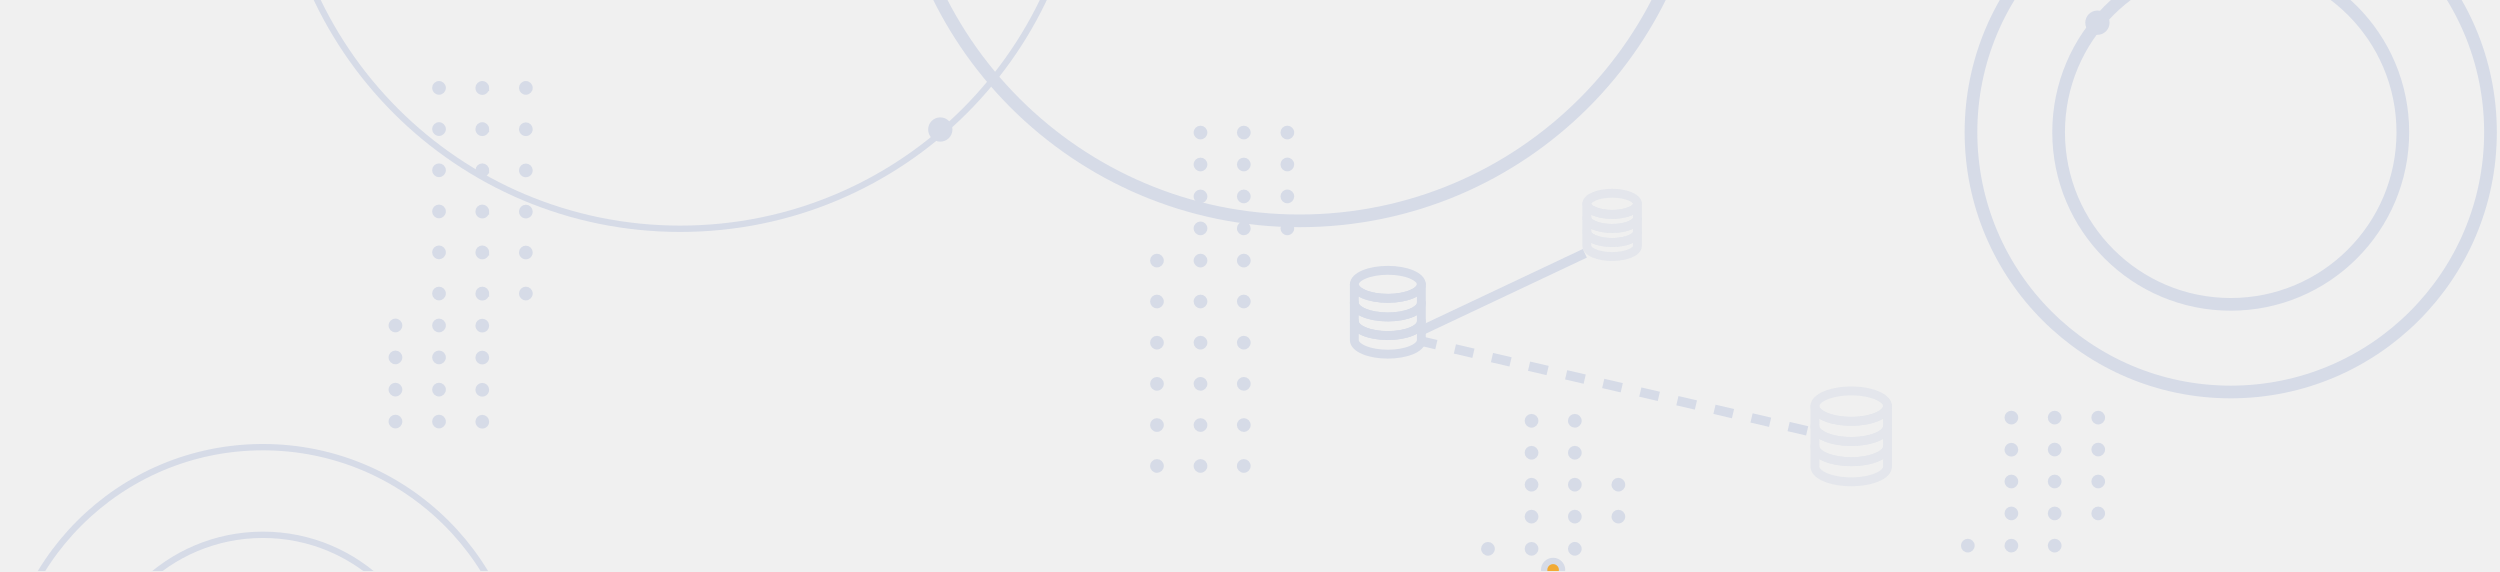
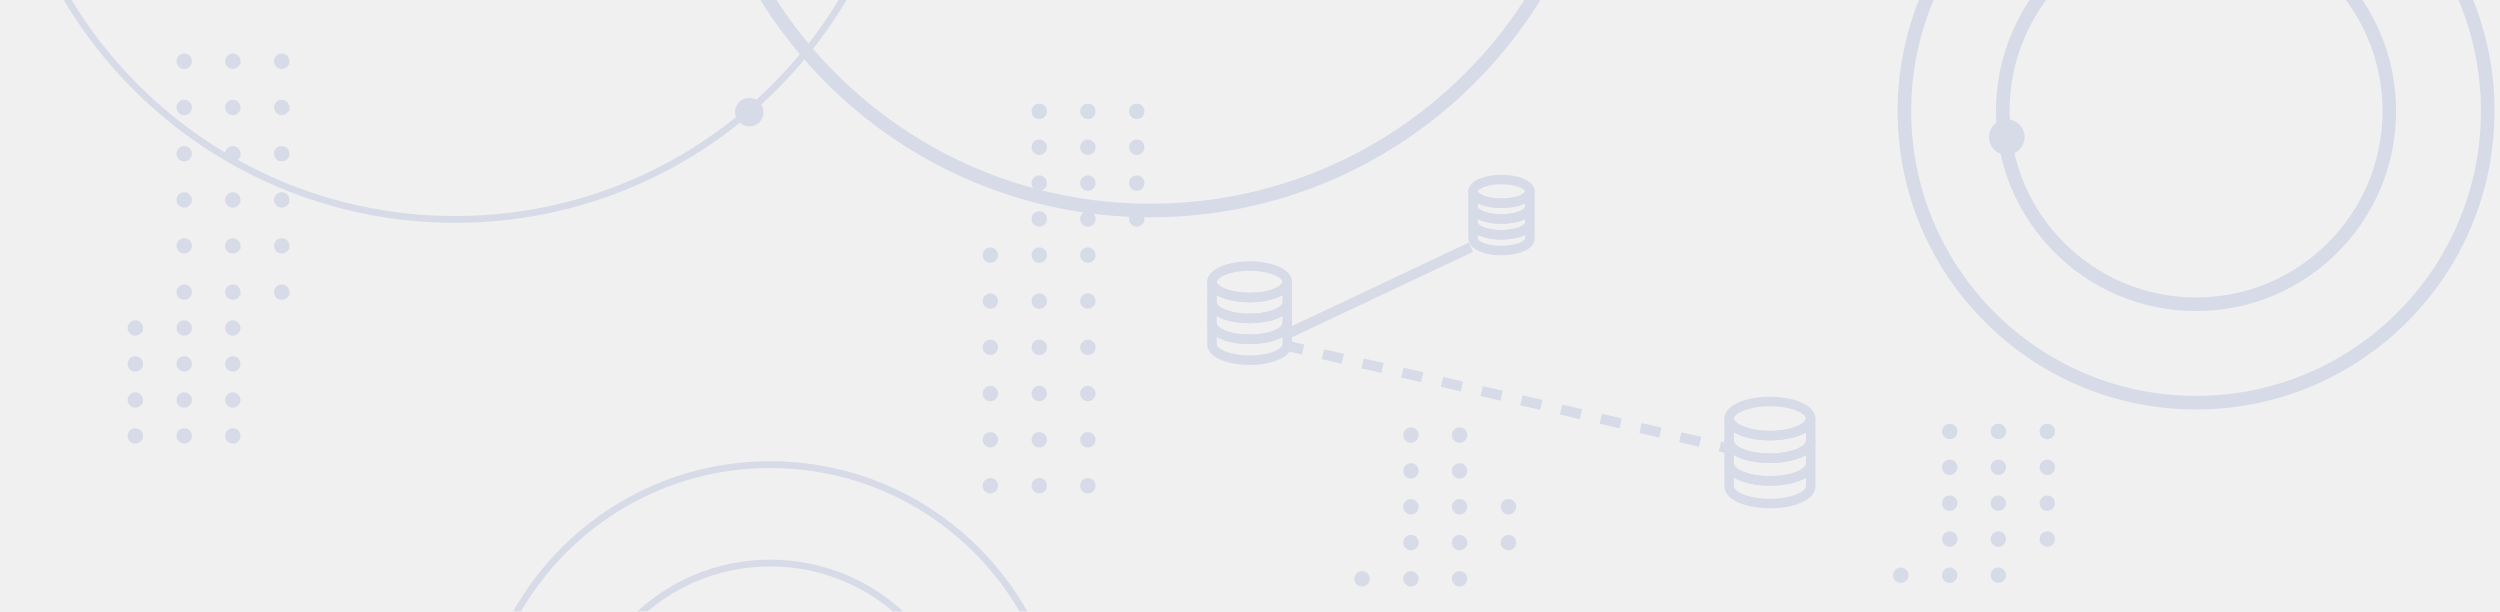
- <svg xmlns="http://www.w3.org/2000/svg" width="394" height="90" fill="none" viewBox="0 0 394 90">
-   <mask id="a" width="909" height="90" x="-90" y="0" maskUnits="userSpaceOnUse">
-     <path fill="#fff" d="M-89.5 0h908v90h-908z" />
+ <svg xmlns="http://www.w3.org/2000/svg" width="368" height="90" fill="none" viewBox="0 0 368 90">
+   <mask id="prefix__a" width="898" height="90" x="-107" y="0" maskUnits="userSpaceOnUse">
+     <path fill="#fff" d="M-106.808 0H790.192V90H-106.808z" />
  </mask>
-   <g stroke="#D6DBE7" mask="url(#a)">
-     <path stroke-width="1.5" d="M223.683 52.239l26.085-12.318" />
-     <path stroke-dasharray="3 3" stroke-width="1.5" d="M223.447 53.636l62.315 14.491" />
-     <path stroke-linecap="round" stroke-linejoin="round" stroke-miterlimit="10" stroke-width="1.4" d="M224.003 44.808v2.926c0 1.224-2.365 2.212-5.276 2.212-2.918 0-5.284-.986-5.284-2.212v-2.926c0 1.218 2.366 2.211 5.284 2.211 2.912 0 5.276-.993 5.276-2.211z" />
-     <path stroke-linecap="round" stroke-linejoin="round" stroke-miterlimit="10" stroke-width="1.4" d="M224.003 47.742v2.926c0 1.225-2.365 2.212-5.276 2.212-2.918 0-5.284-.986-5.284-2.212v-2.926c0 1.219 2.366 2.212 5.284 2.212 2.912 0 5.276-.993 5.276-2.212z" />
-     <path stroke-linecap="round" stroke-linejoin="round" stroke-miterlimit="10" stroke-width="1.4" d="M224.003 50.678v2.926c0 1.224-2.365 2.212-5.276 2.212-2.918 0-5.284-.986-5.284-2.212v-2.926c0 1.218 2.366 2.212 5.284 2.212 2.912 0 5.276-.994 5.276-2.212zM224.002 44.81c0 1.218-2.361 2.208-5.272 2.208-2.916 0-5.284-.989-5.284-2.208 0-1.218 2.368-2.208 5.284-2.208 2.911 0 5.272.99 5.272 2.208z" />
-     <g stroke-linecap="round" stroke-linejoin="round" stroke-miterlimit="10" stroke-width="1.4" opacity=".47">
-       <path d="M258.058 32.12v2.209c0 .924-1.785 1.669-3.982 1.669-2.203 0-3.988-.744-3.988-1.67V32.12c0 .92 1.785 1.67 3.988 1.67 2.198 0 3.982-.75 3.982-1.67z" />
-       <path d="M258.058 34.335v2.208c0 .924-1.785 1.67-3.982 1.67-2.203 0-3.988-.745-3.988-1.67v-2.208c0 .92 1.785 1.669 3.988 1.669 2.198 0 3.982-.75 3.982-1.67z" />
-       <path d="M258.058 36.55v2.21c0 .923-1.785 1.668-3.982 1.668-2.203 0-3.988-.744-3.988-1.669V36.55c0 .92 1.785 1.67 3.988 1.67 2.198 0 3.982-.75 3.982-1.67zM258.057 32.122c0 .92-1.782 1.666-3.979 1.666-2.201 0-3.989-.746-3.989-1.666 0-.92 1.788-1.667 3.989-1.667 2.197 0 3.979.747 3.979 1.667z" />
-     </g>
-     <g stroke-linecap="round" stroke-linejoin="round" stroke-miterlimit="10" stroke-width="1.4" opacity=".47">
-       <path d="M297.474 64.003v3.171c0 1.327-2.564 2.397-5.719 2.397-3.162 0-5.726-1.069-5.726-2.397v-3.171c0 1.32 2.564 2.397 5.726 2.397 3.156 0 5.719-1.077 5.719-2.397z" />
-       <path d="M297.474 67.184v3.171c0 1.327-2.564 2.397-5.719 2.397-3.162 0-5.726-1.069-5.726-2.397v-3.171c0 1.32 2.564 2.397 5.726 2.397 3.156 0 5.719-1.077 5.719-2.397z" />
-       <path d="M297.474 70.365v3.171c0 1.327-2.564 2.397-5.719 2.397-3.162 0-5.726-1.069-5.726-2.397v-3.171c0 1.32 2.564 2.397 5.726 2.397 3.156 0 5.719-1.077 5.719-2.397zM297.473 64.005c0 1.32-2.559 2.393-5.714 2.393-3.161 0-5.727-1.07-5.727-2.393 0-1.32 2.566-2.393 5.727-2.393 3.155 0 5.714 1.073 5.714 2.393z" />
-     </g>
-     <path stroke-miterlimit="10" d="M41.437 152.347c22.609 0 40.937-18.328 40.937-40.937 0-22.609-18.328-40.937-40.937-40.937C18.828 70.473.5 88.801.5 111.41c0 22.609 18.328 40.937 40.937 40.937z" />
-     <path stroke-miterlimit="10" d="M41.437 138.535c14.98 0 27.125-12.144 27.125-27.125 0-14.98-12.145-27.125-27.125-27.125S14.312 96.429 14.312 111.41s12.144 27.125 27.125 27.125zM107.211 36.055c35.016 0 63.402-28.387 63.402-63.403S142.227-90.75 107.211-90.75c-35.017 0-63.403 28.386-63.403 63.402 0 35.016 28.386 63.403 63.403 63.403z" />
-     <path fill="#D6DBE7" d="M149.603 20.412a1.414 1.414 0 1 1-2.828 0 1.414 1.414 0 0 1 2.828 0zM62.904 51.295a.582.582 0 1 1-1.164 0 .582.582 0 0 1 1.164 0zM69.768 51.294a.582.582 0 1 1-1.164 0 .582.582 0 0 1 1.164 0zM76.59 51.294a.582.582 0 1 1-1.163 0 .582.582 0 0 1 1.163 0zM62.904 56.328a.582.582 0 1 1-1.164 0 .582.582 0 0 1 1.164 0zM69.768 56.328a.582.582 0 1 1-1.164 0 .582.582 0 0 1 1.164 0zM76.59 56.328a.582.582 0 1 1-1.163 0 .582.582 0 0 1 1.163 0zM62.904 61.404a.582.582 0 1 1-1.164 0 .582.582 0 0 1 1.164 0zM69.768 61.403a.582.582 0 1 1-1.164 0 .582.582 0 0 1 1.164 0zM76.59 61.403a.582.582 0 1 1-1.163 0 .582.582 0 0 1 1.163 0zM62.904 66.438a.582.582 0 1 1-1.164 0 .582.582 0 0 1 1.164 0zM69.768 66.438a.582.582 0 1 1-1.164 0 .582.582 0 0 1 1.164 0zM76.59 66.438a.582.582 0 1 1-1.163 0 .582.582 0 0 1 1.163 0zM69.768 46.26a.582.582 0 1 1-1.164 0 .582.582 0 0 1 1.164 0zM76.59 46.26a.582.582 0 1 1-1.163 0 .582.582 0 0 1 1.164 0zM83.455 46.26a.582.582 0 1 1-1.164 0 .582.582 0 0 1 1.164 0zM69.768 39.77a.582.582 0 1 1-1.164 0 .582.582 0 0 1 1.164 0zM76.59 39.77a.582.582 0 1 1-1.163 0 .582.582 0 0 1 1.164 0zM83.455 39.77a.582.582 0 1 1-1.163 0 .582.582 0 0 1 1.163 0zM69.768 33.322a.582.582 0 1 1-1.164 0 .582.582 0 0 1 1.164 0zM76.59 33.321a.582.582 0 1 1-1.163 0 .582.582 0 0 1 1.164 0zM83.455 33.321a.582.582 0 1 1-1.163 0 .582.582 0 0 1 1.163 0zM69.768 26.832a.582.582 0 1 1-1.164 0 .582.582 0 0 1 1.164 0zM76.59 26.832a.582.582 0 1 1-1.163 0 .582.582 0 0 1 1.164 0zM83.455 26.832a.582.582 0 1 1-1.163 0 .582.582 0 0 1 1.163 0zM69.768 20.342a.582.582 0 1 1-1.164 0 .582.582 0 0 1 1.164 0zM76.59 20.342a.582.582 0 1 1-1.163 0 .582.582 0 0 1 1.164 0zM83.455 20.342a.582.582 0 1 1-1.163 0 .582.582 0 0 1 1.163 0zM69.768 13.852a.582.582 0 1 1-1.164 0 .582.582 0 0 1 1.164 0zM76.59 13.852a.582.582 0 1 1-1.163 0 .582.582 0 0 1 1.164 0zM83.455 13.852a.582.582 0 1 1-1.164 0 .582.582 0 0 1 1.164 0z" />
-     <path stroke-miterlimit="10" stroke-width="2" d="M204.802 34.805c35.016 0 63.403-28.386 63.403-63.403 0-35.016-28.387-63.402-63.403-63.402S141.4-63.614 141.4-28.598c0 35.017 28.386 63.403 63.402 63.403zM351.563 61.778c22.609 0 40.937-18.328 40.937-40.937 0-22.609-18.328-40.937-40.937-40.937-22.609 0-40.937 18.328-40.937 40.937 0 22.61 18.328 40.937 40.937 40.937z" />
-     <path stroke-miterlimit="10" stroke-width="2" d="M351.562 47.966c14.981 0 27.125-12.144 27.125-27.125 0-14.98-12.144-27.125-27.125-27.125-14.98 0-27.124 12.145-27.124 27.125s12.144 27.125 27.124 27.125z" />
-     <path fill="#F1AA35" d="M246.182 89.818a1.414 1.414 0 1 1-2.828 0 1.414 1.414 0 0 1 2.828 0z" />
-     <path fill="#D6DBE7" d="M331.968 3.576a1.414 1.414 0 1 1-2.828 0 1.414 1.414 0 0 1 2.828 0zM331.26 80.915a.581.581 0 1 1-1.162.001.581.581 0 0 1 1.162 0zM324.395 80.915a.581.581 0 1 1-1.162.001.581.581 0 0 1 1.162 0zM317.573 80.915a.581.581 0 1 1-1.163 0 .581.581 0 0 1 1.163 0zM331.26 75.881a.581.581 0 1 1-1.162.001.581.581 0 0 1 1.162 0zM324.395 75.881a.581.581 0 1 1-1.162.001.581.581 0 0 1 1.162 0zM317.573 75.882a.581.581 0 1 1-1.163 0 .581.581 0 0 1 1.163 0zM331.26 70.847a.581.581 0 1 1-1.162.001.581.581 0 0 1 1.162 0zM324.395 70.847a.581.581 0 1 1-1.162.001.581.581 0 0 1 1.162 0zM317.573 70.848a.582.582 0 1 1-1.163 0 .582.582 0 0 1 1.163 0zM331.26 65.814a.581.581 0 1 1-1.162 0 .581.581 0 0 1 1.162 0zM324.395 65.814a.581.581 0 1 1-1.162 0 .581.581 0 0 1 1.162 0zM317.573 65.814a.581.581 0 1 1-1.163 0 .581.581 0 0 1 1.163 0zM324.396 85.99a.582.582 0 1 1-1.164 0 .582.582 0 0 1 1.164 0zM317.573 85.99a.581.581 0 1 1-1.163.001.581.581 0 0 1 1.163 0zM310.708 85.991a.581.581 0 1 1-1.162.001.581.581 0 0 1 1.162 0zM255.637 81.418a.581.581 0 1 1-1.162.001.581.581 0 0 1 1.162 0zM248.773 81.418a.582.582 0 1 1-1.164 0 .582.582 0 0 1 1.164 0zM241.95 81.419a.581.581 0 1 1-1.163 0 .581.581 0 0 1 1.163 0zM255.637 76.384a.581.581 0 1 1-1.162.001.581.581 0 0 1 1.162 0zM248.773 76.384a.582.582 0 1 1-1.164 0 .582.582 0 0 1 1.164 0zM241.95 76.385a.581.581 0 1 1-1.163 0 .581.581 0 0 1 1.163 0zM248.773 71.35a.582.582 0 1 1-1.164 0 .582.582 0 0 1 1.164 0zM241.95 71.351a.581.581 0 1 1-1.163 0 .581.581 0 0 1 1.163 0zM248.773 66.317a.582.582 0 1 1-1.164-.001.582.582 0 0 1 1.164 0zM241.95 66.317a.581.581 0 1 1-1.163 0 .581.581 0 0 1 1.163 0zM248.773 86.494a.582.582 0 1 1-1.164 0 .582.582 0 0 1 1.164 0zM241.95 86.494a.581.581 0 1 1-1.162 0 .581.581 0 0 1 1.162 0zM235.085 86.494a.581.581 0 1 1-1.162.001.581.581 0 0 1 1.162 0zM203.467 35.99a.582.582 0 1 1-1.164 0 .582.582 0 0 1 1.164 0zM196.602 35.99a.581.581 0 1 1-1.162.002.581.581 0 0 1 1.162-.001zM189.78 35.991a.582.582 0 1 1-1.164 0 .582.582 0 0 1 1.164 0zM203.467 30.957a.582.582 0 1 1-1.164-.001.582.582 0 0 1 1.164 0zM196.602 30.957a.581.581 0 1 1-1.162 0 .581.581 0 0 1 1.162 0zM189.78 30.957a.582.582 0 1 1-1.164 0 .582.582 0 0 1 1.164 0zM203.467 25.923a.582.582 0 1 1-1.164-.001.582.582 0 0 1 1.164 0zM196.602 25.923a.581.581 0 1 1-1.162 0 .581.581 0 0 1 1.162 0zM189.78 25.923a.582.582 0 1 1-1.164 0 .582.582 0 0 1 1.164 0zM203.467 20.889a.582.582 0 1 1-1.164 0 .582.582 0 0 1 1.164 0zM196.602 20.889a.581.581 0 1 1-1.162 0 .581.581 0 0 1 1.162 0zM189.78 20.889a.582.582 0 1 1-1.164 0 .582.582 0 0 1 1.164 0zM196.603 41.066a.582.582 0 1 1-1.164 0 .582.582 0 0 1 1.164 0zM189.78 41.066a.582.582 0 1 1-1.164 0 .582.582 0 0 1 1.164 0zM182.915 41.067a.581.581 0 1 1-1.162 0 .581.581 0 0 1 1.162 0zM196.603 47.515a.582.582 0 1 1-1.164-.001.582.582 0 0 1 1.164 0zM189.78 47.515a.582.582 0 1 1-1.164-.001.582.582 0 0 1 1.164 0zM182.915 47.515a.581.581 0 1 1-1.162 0 .581.581 0 0 1 1.162 0zM196.603 54.005a.582.582 0 1 1-1.164-.001.582.582 0 0 1 1.164 0zM189.78 54.005a.582.582 0 1 1-1.164-.001.582.582 0 0 1 1.164 0zM182.915 54.005a.581.581 0 1 1-1.162 0 .581.581 0 0 1 1.162 0zM196.603 60.495a.582.582 0 1 1-1.164-.001.582.582 0 0 1 1.164 0zM189.78 60.495a.582.582 0 1 1-1.164-.001.582.582 0 0 1 1.164 0zM182.915 60.495a.581.581 0 1 1-1.163 0 .581.581 0 0 1 1.163 0zM196.603 66.985a.582.582 0 1 1-1.164-.001.582.582 0 0 1 1.164 0zM189.78 66.985a.582.582 0 1 1-1.164-.001.582.582 0 0 1 1.164 0zM182.915 66.985a.581.581 0 1 1-1.163 0 .581.581 0 0 1 1.163 0zM196.603 73.433a.582.582 0 1 1-1.164 0 .582.582 0 0 1 1.164 0zM189.78 73.433a.582.582 0 1 1-1.164 0 .582.582 0 0 1 1.164 0zM182.915 73.433a.581.581 0 1 1-1.162.001.581.581 0 0 1 1.162 0z" />
+   <g stroke="#D6DBE7" mask="url(#prefix__a)">
+     <path stroke-width="1.5" d="M189.159 49.304L216.516 36.386" />
+     <path stroke-dasharray="3 3" stroke-width="1.5" d="M188.889 50.772L254.241 65.97" />
+     <path stroke-linecap="round" stroke-linejoin="round" stroke-miterlimit="10" stroke-width="1.4" d="M189.48 41.477v3.07c0 1.283-2.481 2.319-5.533 2.319-3.061 0-5.541-1.035-5.541-2.32v-3.069c0 1.278 2.48 2.32 5.541 2.32 3.053 0 5.533-1.042 5.533-2.32z" />
+     <path stroke-linecap="round" stroke-linejoin="round" stroke-miterlimit="10" stroke-width="1.4" d="M189.48 44.555v3.069c0 1.284-2.481 2.32-5.533 2.32-3.061 0-5.541-1.035-5.541-2.32v-3.069c0 1.278 2.48 2.32 5.541 2.32 3.053 0 5.533-1.042 5.533-2.32z" />
+     <path stroke-linecap="round" stroke-linejoin="round" stroke-miterlimit="10" stroke-width="1.4" d="M189.48 47.634v3.069c0 1.283-2.481 2.319-5.533 2.319-3.061 0-5.541-1.034-5.541-2.32v-3.068c0 1.277 2.48 2.319 5.541 2.319 3.053 0 5.533-1.042 5.533-2.32zM189.479 41.48c0 1.278-2.476 2.316-5.529 2.316-3.059 0-5.542-1.037-5.542-2.316 0-1.278 2.483-2.316 5.542-2.316 3.053 0 5.529 1.038 5.529 2.316zM225.196 28.17v2.317c0 .97-1.873 1.75-4.177 1.75-2.31 0-4.182-.78-4.182-1.75v-2.316c0 .964 1.872 1.75 4.182 1.75 2.305 0 4.177-.786 4.177-1.75z" />
+     <path stroke-linecap="round" stroke-linejoin="round" stroke-miterlimit="10" stroke-width="1.4" d="M225.196 30.494v2.317c0 .969-1.873 1.75-4.177 1.75-2.31 0-4.182-.78-4.182-1.75v-2.317c0 .965 1.872 1.75 4.182 1.75 2.305 0 4.177-.785 4.177-1.75z" />
+     <path stroke-linecap="round" stroke-linejoin="round" stroke-miterlimit="10" stroke-width="1.4" d="M225.196 32.818v2.316c0 .969-1.873 1.75-4.177 1.75-2.31 0-4.182-.78-4.182-1.75v-2.316c0 .964 1.872 1.75 4.182 1.75 2.305 0 4.177-.786 4.177-1.75zM225.194 28.173c0 .965-1.868 1.748-4.173 1.748-2.308 0-4.183-.782-4.183-1.748 0-.964 1.875-1.748 4.183-1.748 2.305 0 4.173.784 4.173 1.748zM266.533 61.609v3.326c0 1.391-2.689 2.513-5.998 2.513-3.316 0-6.005-1.12-6.005-2.513v-3.326c0 1.384 2.689 2.513 6.005 2.513 3.31 0 5.998-1.129 5.998-2.513z" />
+     <path stroke-linecap="round" stroke-linejoin="round" stroke-miterlimit="10" stroke-width="1.4" d="M266.533 64.944v3.326c0 1.392-2.689 2.514-5.998 2.514-3.316 0-6.005-1.12-6.005-2.514v-3.326c0 1.385 2.689 2.514 6.005 2.514 3.31 0 5.998-1.129 5.998-2.514z" />
+     <path stroke-linecap="round" stroke-linejoin="round" stroke-miterlimit="10" stroke-width="1.4" d="M266.533 68.28v3.327c0 1.391-2.689 2.513-5.998 2.513-3.316 0-6.005-1.12-6.005-2.513V68.28c0 1.384 2.689 2.513 6.005 2.513 3.31 0 5.998-1.129 5.998-2.513zM266.531 61.611c0 1.385-2.683 2.51-5.992 2.51-3.315 0-6.006-1.124-6.006-2.51 0-1.385 2.691-2.51 6.006-2.51 3.309 0 5.992 1.125 5.992 2.51z" />
+     <path stroke-miterlimit="10" d="M113.376 154.26c23.711 0 42.933-19.222 42.933-42.933s-19.222-42.933-42.933-42.933-42.933 19.222-42.933 42.933 19.222 42.933 42.933 42.933z" />
+     <path stroke-miterlimit="10" d="M113.376 139.774c15.711 0 28.447-12.736 28.447-28.447 0-15.711-12.736-28.448-28.447-28.448-15.711 0-28.448 12.737-28.448 28.448s12.737 28.447 28.448 28.447zM66.993 32.297c36.724 0 66.494-29.77 66.494-66.493s-29.77-66.494-66.493-66.494C30.27-100.69.5-70.92.5-34.196c0 36.723 29.77 66.493 66.493 66.493z" />
+     <path fill="#D6DBE7" d="M111.894 16.51a1.598 1.598 0 11-3.196-.002 1.598 1.598 0 013.196.001zM20.55 48.28a.634.634 0 11-1.268 0 .634.634 0 011.269 0zM27.75 48.28a.634.634 0 11-1.27 0 .634.634 0 011.27 0zM34.905 48.28a.634.634 0 11-1.269 0 .634.634 0 011.269 0zM20.55 53.56a.634.634 0 11-1.268 0 .634.634 0 011.269 0zM27.75 53.56a.634.634 0 11-1.27 0 .634.634 0 011.27 0zM34.905 53.56a.634.634 0 11-1.269 0 .634.634 0 011.269 0zM20.55 58.883a.634.634 0 11-1.268 0 .634.634 0 011.269 0zM27.75 58.882a.634.634 0 11-1.27 0 .634.634 0 011.27 0zM34.905 58.882a.634.634 0 11-1.269 0 .634.634 0 011.269 0zM20.55 64.163a.634.634 0 11-1.268 0 .634.634 0 011.269 0zM27.75 64.162a.634.634 0 11-1.27 0 .634.634 0 011.27 0zM34.905 64.162a.634.634 0 11-1.269 0 .634.634 0 011.269 0zM27.75 43.002a.634.634 0 11-1.27 0 .634.634 0 011.27 0zM34.905 43.001a.634.634 0 11-1.269 0 .634.634 0 011.27 0zM42.104 43.001a.634.634 0 11-1.269 0 .634.634 0 011.27 0zM27.75 36.195a.634.634 0 11-1.27 0 .634.634 0 011.27 0zM34.905 36.194a.634.634 0 11-1.269 0 .634.634 0 011.27 0zM42.104 36.194a.634.634 0 11-1.269 0 .634.634 0 011.27 0zM27.75 29.432a.634.634 0 11-1.27 0 .634.634 0 011.27 0zM34.905 29.431a.634.634 0 11-1.269 0 .634.634 0 011.27 0zM42.104 29.431a.634.634 0 11-1.269 0 .634.634 0 011.27 0zM27.75 22.625a.634.634 0 11-1.27 0 .634.634 0 011.27 0zM34.905 22.625a.634.634 0 11-1.269 0 .634.634 0 011.27 0zM42.104 22.625a.634.634 0 11-1.269 0 .634.634 0 011.27 0zM27.75 15.82a.634.634 0 11-1.27 0 .634.634 0 011.27 0zM34.905 15.819a.634.634 0 11-1.269 0 .634.634 0 011.27 0zM42.104 15.819a.634.634 0 11-1.269 0 .634.634 0 011.27 0zM27.75 9.012a.634.634 0 11-1.27 0 .634.634 0 011.27 0zM34.905 9.012a.634.634 0 11-1.269 0 .634.634 0 011.27 0zM42.104 9.012a.634.634 0 11-1.269 0 .634.634 0 011.27 0z" />
+     <path stroke-miterlimit="10" stroke-width="2" d="M169.343 30.987c36.724 0 66.494-29.77 66.494-66.493 0-36.724-29.77-66.494-66.494-66.494-36.723 0-66.493 29.77-66.493 66.493 0 36.724 29.77 66.494 66.493 66.494zM323.259 59.276c23.711 0 42.933-19.222 42.933-42.933S346.97-26.59 323.259-26.59s-42.933 19.222-42.933 42.933c0 23.71 19.222 42.933 42.933 42.933z" />
+     <path stroke-miterlimit="10" stroke-width="2" d="M323.258 44.79c15.712 0 28.448-12.736 28.448-28.447 0-15.711-12.736-28.448-28.448-28.448-15.711 0-28.447 12.737-28.447 28.448 0 15.71 12.736 28.447 28.447 28.447z" />
+     <path fill="#D6DBE7" d="M297.523 20.18a2.122 2.122 0 11-4.244 0 2.122 2.122 0 014.244 0zM301.991 79.346a.634.634 0 11-1.269 0 .634.634 0 011.269 0zM294.791 79.346a.634.634 0 11-1.269 0 .634.634 0 011.269 0zM287.636 79.346a.634.634 0 11-1.269 0 .634.634 0 011.269 0zM301.991 74.066a.634.634 0 11-1.269 0 .634.634 0 011.269 0zM294.791 74.066a.634.634 0 11-1.269 0 .634.634 0 011.269 0zM287.636 74.067a.634.634 0 11-1.269 0 .634.634 0 011.269 0zM301.991 68.787a.634.634 0 11-1.269 0 .634.634 0 011.269 0zM294.791 68.787a.634.634 0 11-1.269 0 .634.634 0 011.269 0zM287.636 68.787a.634.634 0 11-1.269 0 .634.634 0 011.269 0zM301.991 63.508a.634.634 0 11-1.269 0 .634.634 0 011.269 0zM294.791 63.508a.634.634 0 11-1.269 0 .634.634 0 011.269 0zM287.636 63.508a.634.634 0 11-1.269 0 .634.634 0 011.269 0zM294.791 84.669a.634.634 0 11-1.269 0 .634.634 0 011.269 0zM287.636 84.669a.634.634 0 11-1.269 0 .634.634 0 011.269 0zM280.437 84.669a.634.634 0 11-1.269 0 .634.634 0 011.269 0zM222.681 79.873a.634.634 0 11-1.269 0 .634.634 0 011.269 0zM215.482 79.873a.635.635 0 11-1.27 0 .635.635 0 011.27 0zM208.327 79.874a.635.635 0 11-1.27-.002.635.635 0 011.27.002zM222.681 74.594a.634.634 0 11-1.269 0 .634.634 0 011.269 0zM215.482 74.594a.634.634 0 11-1.269 0 .634.634 0 011.269 0zM208.327 74.595a.635.635 0 11-1.27 0 .635.635 0 011.27 0zM215.482 69.315a.634.634 0 11-1.269 0 .634.634 0 011.269 0zM208.327 69.316a.635.635 0 11-1.27-.001.635.635 0 011.27.001zM215.482 64.035a.634.634 0 11-1.269 0 .634.634 0 011.269 0zM208.327 64.036a.635.635 0 11-1.27-.002.635.635 0 011.27.002zM215.482 85.197a.635.635 0 11-1.27 0 .635.635 0 011.27 0zM208.327 85.197a.635.635 0 11-1.27 0 .635.635 0 011.27 0zM201.127 85.197a.634.634 0 11-1.269 0 .634.634 0 011.269 0zM167.967 32.23a.634.634 0 11-1.269 0 .634.634 0 011.269 0zM160.768 32.23a.634.634 0 11-1.269 0 .634.634 0 011.269 0zM153.613 32.23a.634.634 0 11-1.269 0 .634.634 0 011.269 0zM167.967 26.952a.634.634 0 11-1.269 0 .634.634 0 011.269 0zM160.768 26.952a.634.634 0 11-1.269 0 .634.634 0 011.269 0zM153.613 26.952a.635.635 0 11-1.27 0 .635.635 0 011.27 0zM167.967 21.672a.635.635 0 11-1.27 0 .635.635 0 011.27 0zM160.768 21.672a.634.634 0 11-1.269 0 .634.634 0 011.269 0zM153.613 21.672a.634.634 0 11-1.269 0 .634.634 0 011.269 0zM167.967 16.393a.635.635 0 11-1.27 0 .635.635 0 011.27 0zM160.768 16.393a.634.634 0 11-1.269 0 .634.634 0 011.269 0zM153.613 16.393a.634.634 0 11-1.269 0 .634.634 0 011.269 0zM160.768 37.554a.634.634 0 11-1.269 0 .634.634 0 011.269 0zM153.613 37.554a.634.634 0 11-1.269 0 .634.634 0 011.269 0zM146.414 37.554a.634.634 0 11-1.269 0 .634.634 0 011.269 0zM160.768 44.317a.634.634 0 11-1.269 0 .634.634 0 011.269 0zM153.613 44.317a.635.635 0 11-1.27 0 .635.635 0 011.27 0zM146.414 44.317a.634.634 0 11-1.269 0 .634.634 0 011.269 0zM160.768 51.123a.634.634 0 11-1.269 0 .634.634 0 011.269 0zM153.613 51.123a.635.635 0 11-1.27 0 .635.635 0 011.27 0zM146.414 51.124a.634.634 0 11-1.269 0 .634.634 0 011.269 0zM160.768 57.93a.634.634 0 11-1.269 0 .634.634 0 011.269 0zM153.613 57.93a.634.634 0 11-1.269 0 .634.634 0 011.269 0zM146.414 57.93a.634.634 0 11-1.269 0 .634.634 0 011.269 0zM160.768 64.736a.634.634 0 11-1.269 0 .634.634 0 011.269 0zM153.613 64.736a.635.635 0 11-1.27 0 .635.635 0 011.27 0zM146.414 64.736a.634.634 0 11-1.269 0 .634.634 0 011.269 0zM160.768 71.499a.634.634 0 11-1.269 0 .634.634 0 011.269 0zM153.613 71.499a.634.634 0 11-1.269 0 .634.634 0 011.269 0zM146.414 71.499a.634.634 0 11-1.269 0 .634.634 0 011.269 0z" />
  </g>
</svg>
